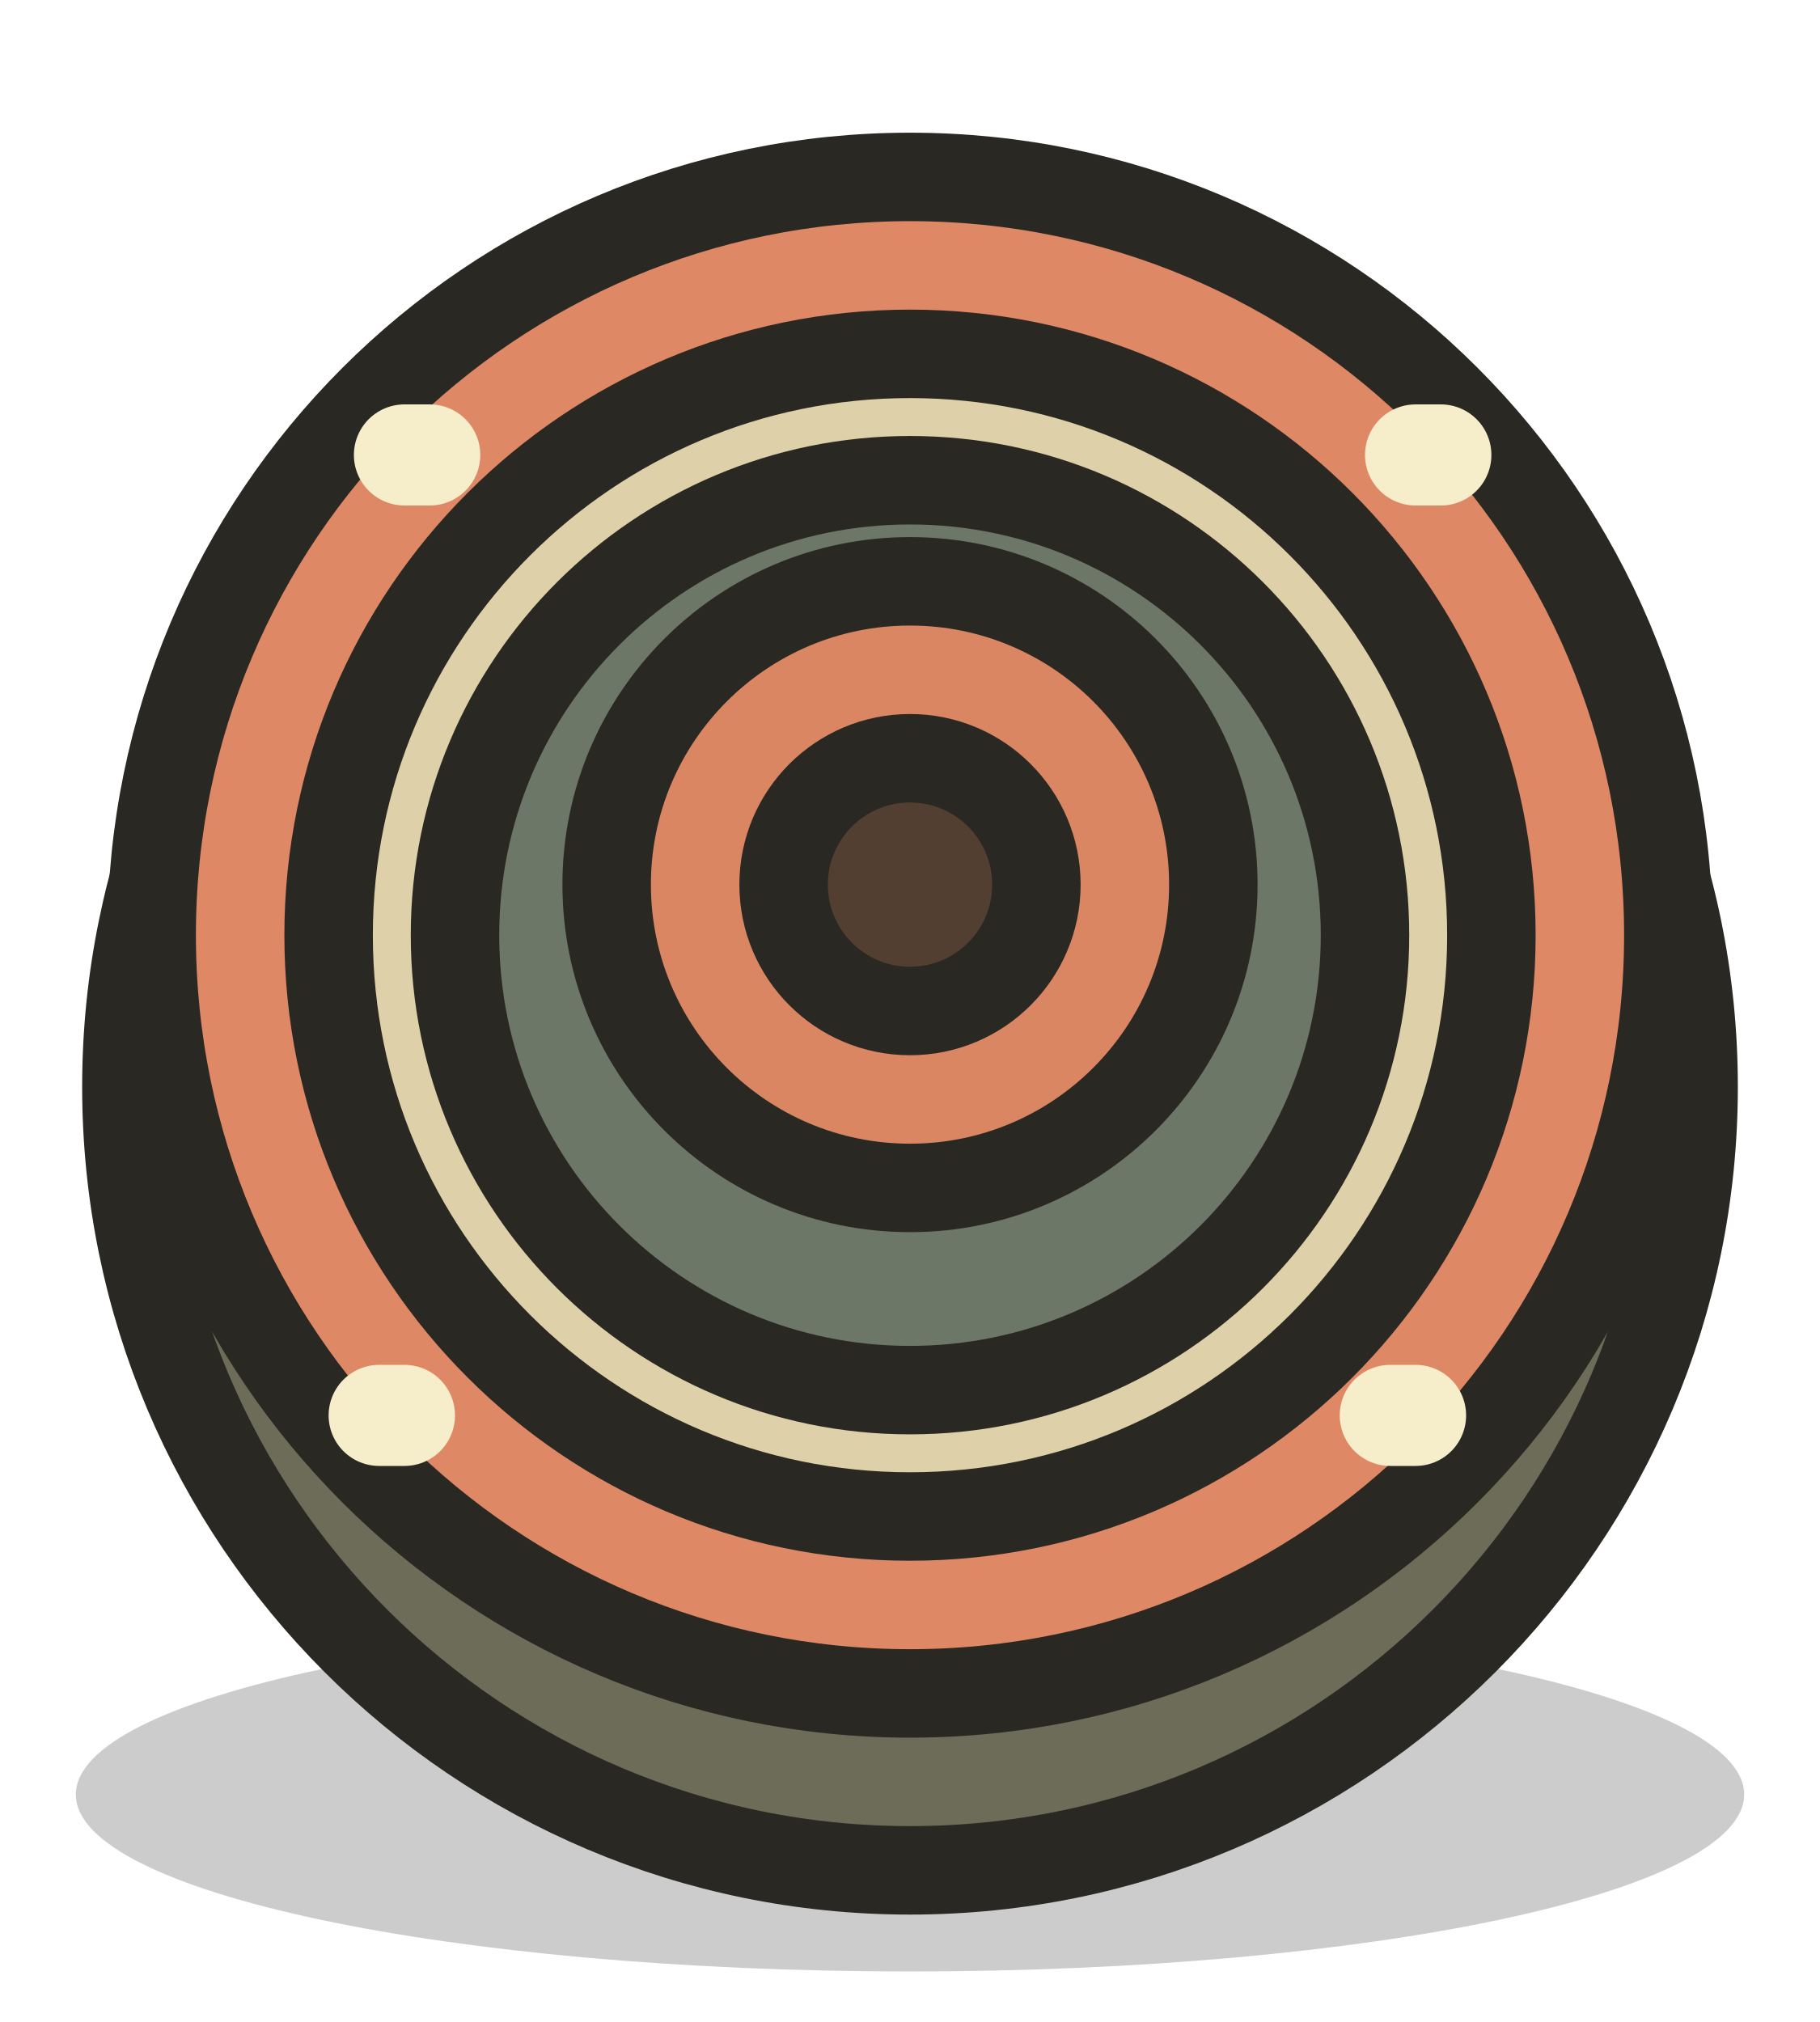
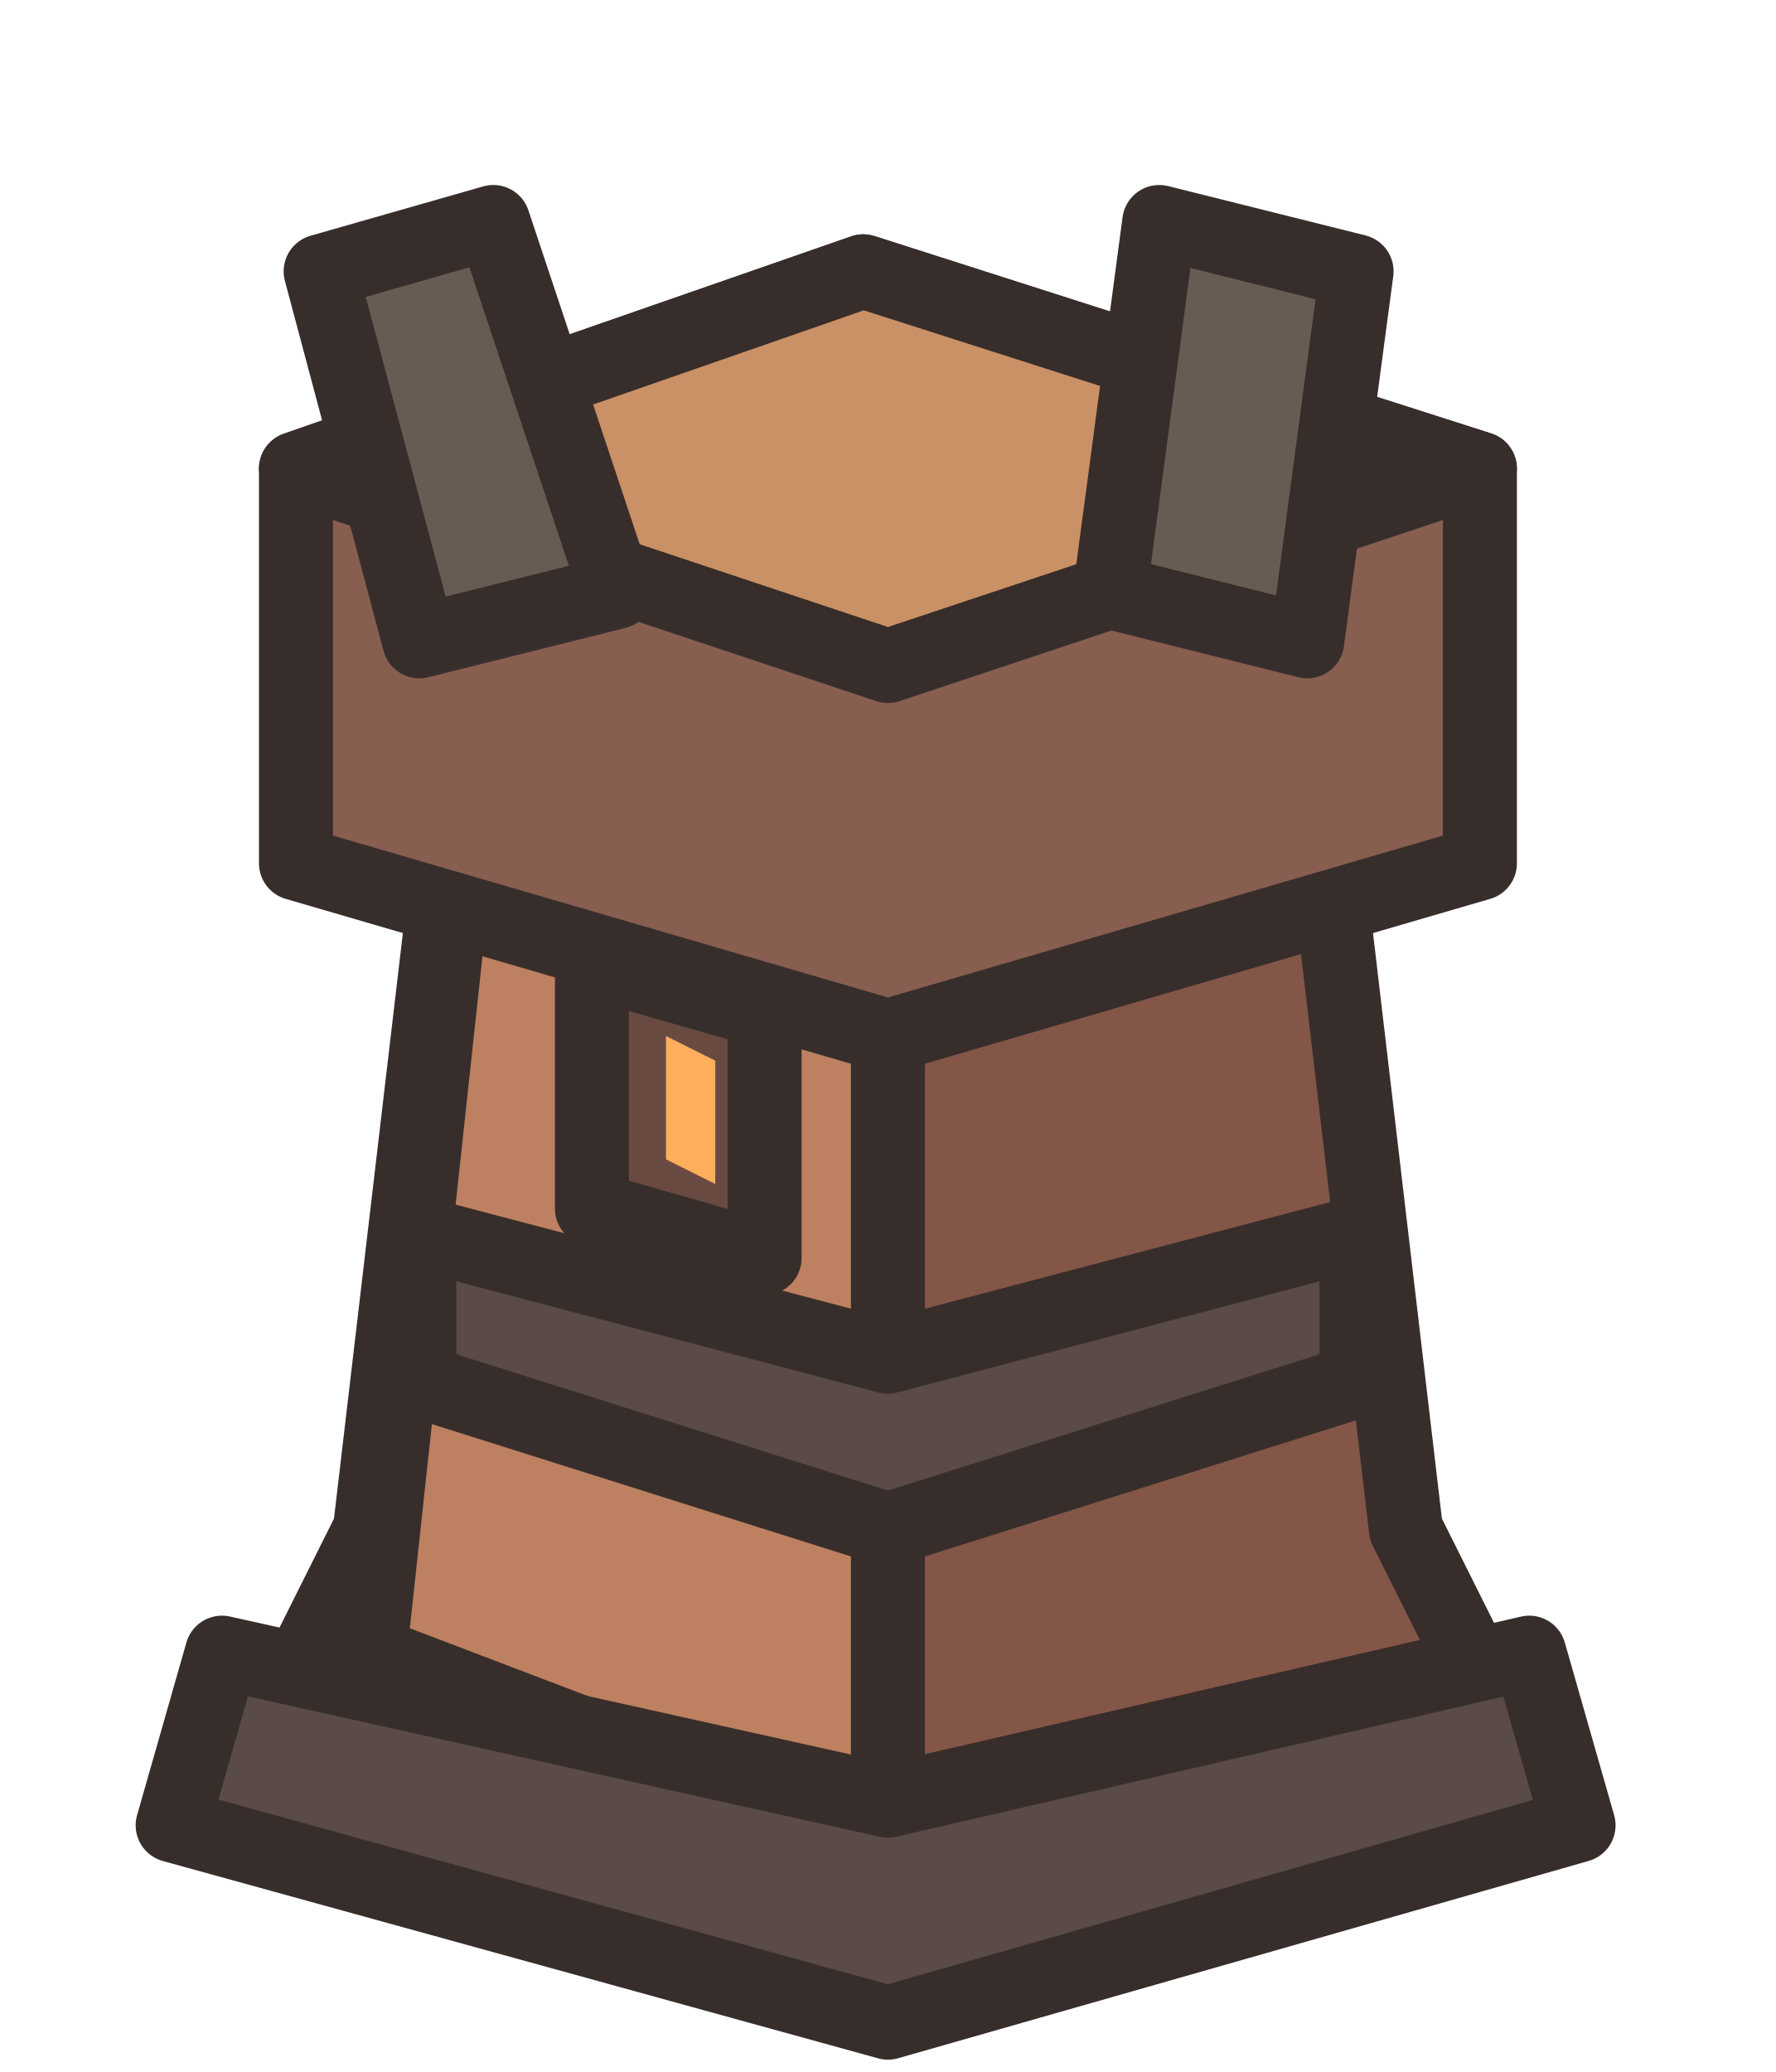
- <svg xmlns="http://www.w3.org/2000/svg" width="72" height="80" viewBox="0 0 72 80">
-   <g stroke="#292822" stroke-width="3.5" stroke-linecap="round" stroke-linejoin="round">
-     <ellipse cx="36" cy="71" rx="33" ry="7" opacity=".2" stroke="none" />
-     <circle cx="36" cy="43" r="31" fill="#6c6c59" />
-     <circle cx="36" cy="37" r="30" fill="#de8866" />
-     <circle cx="36" cy="37" r="23" fill="#ded1a9" />
-     <circle cx="36" cy="37" r="18" fill="#6d7768" />
-     <circle cx="36" cy="35" r="12" fill="#da8663" />
-     <circle cx="36" cy="35" r="5" fill="#523f32" />
-     <path d="M16 18h1m39 0h1M15 56h1m39 0h1" stroke="#f6edcb" stroke-width="4" />
+ <svg xmlns="http://www.w3.org/2000/svg" width="72" height="84" viewBox="0 0 72 84">
+   <g stroke="#372e2b" stroke-width="3" stroke-linejoin="round">
+     <path fill="#845648" d="m10 72 5-10 4-34h34l4 34 5 10-26 8z" />
+     <path fill="#bd8060" d="m19 30 17 5v40l-21-8z" />
+     <path fill="#5b4b46" d="m17 50 19 5 19-5v6l-19 6-19-6zm-8 17 27 6 26-6 2 7-28 8-29-8z" />
+     <path fill="#684a40" d="m24 39 7 2v10l-7-2z" />
+     <path fill="#ffae5b" d="m27 42 2 1v5l-2-1z" stroke="none" />
+     <path fill="#875e50" d="M12 19 35 11l25 8v16l-24 7-24-7z" />
+     <path fill="#ca9066" d="m12 19 23-8 25 8-24 8z" />
+     <path fill="#685b53" d="m13 11 7-2 5 15-8 2zm34-2 8 2-2 15-8-2z" />
  </g>
</svg>
